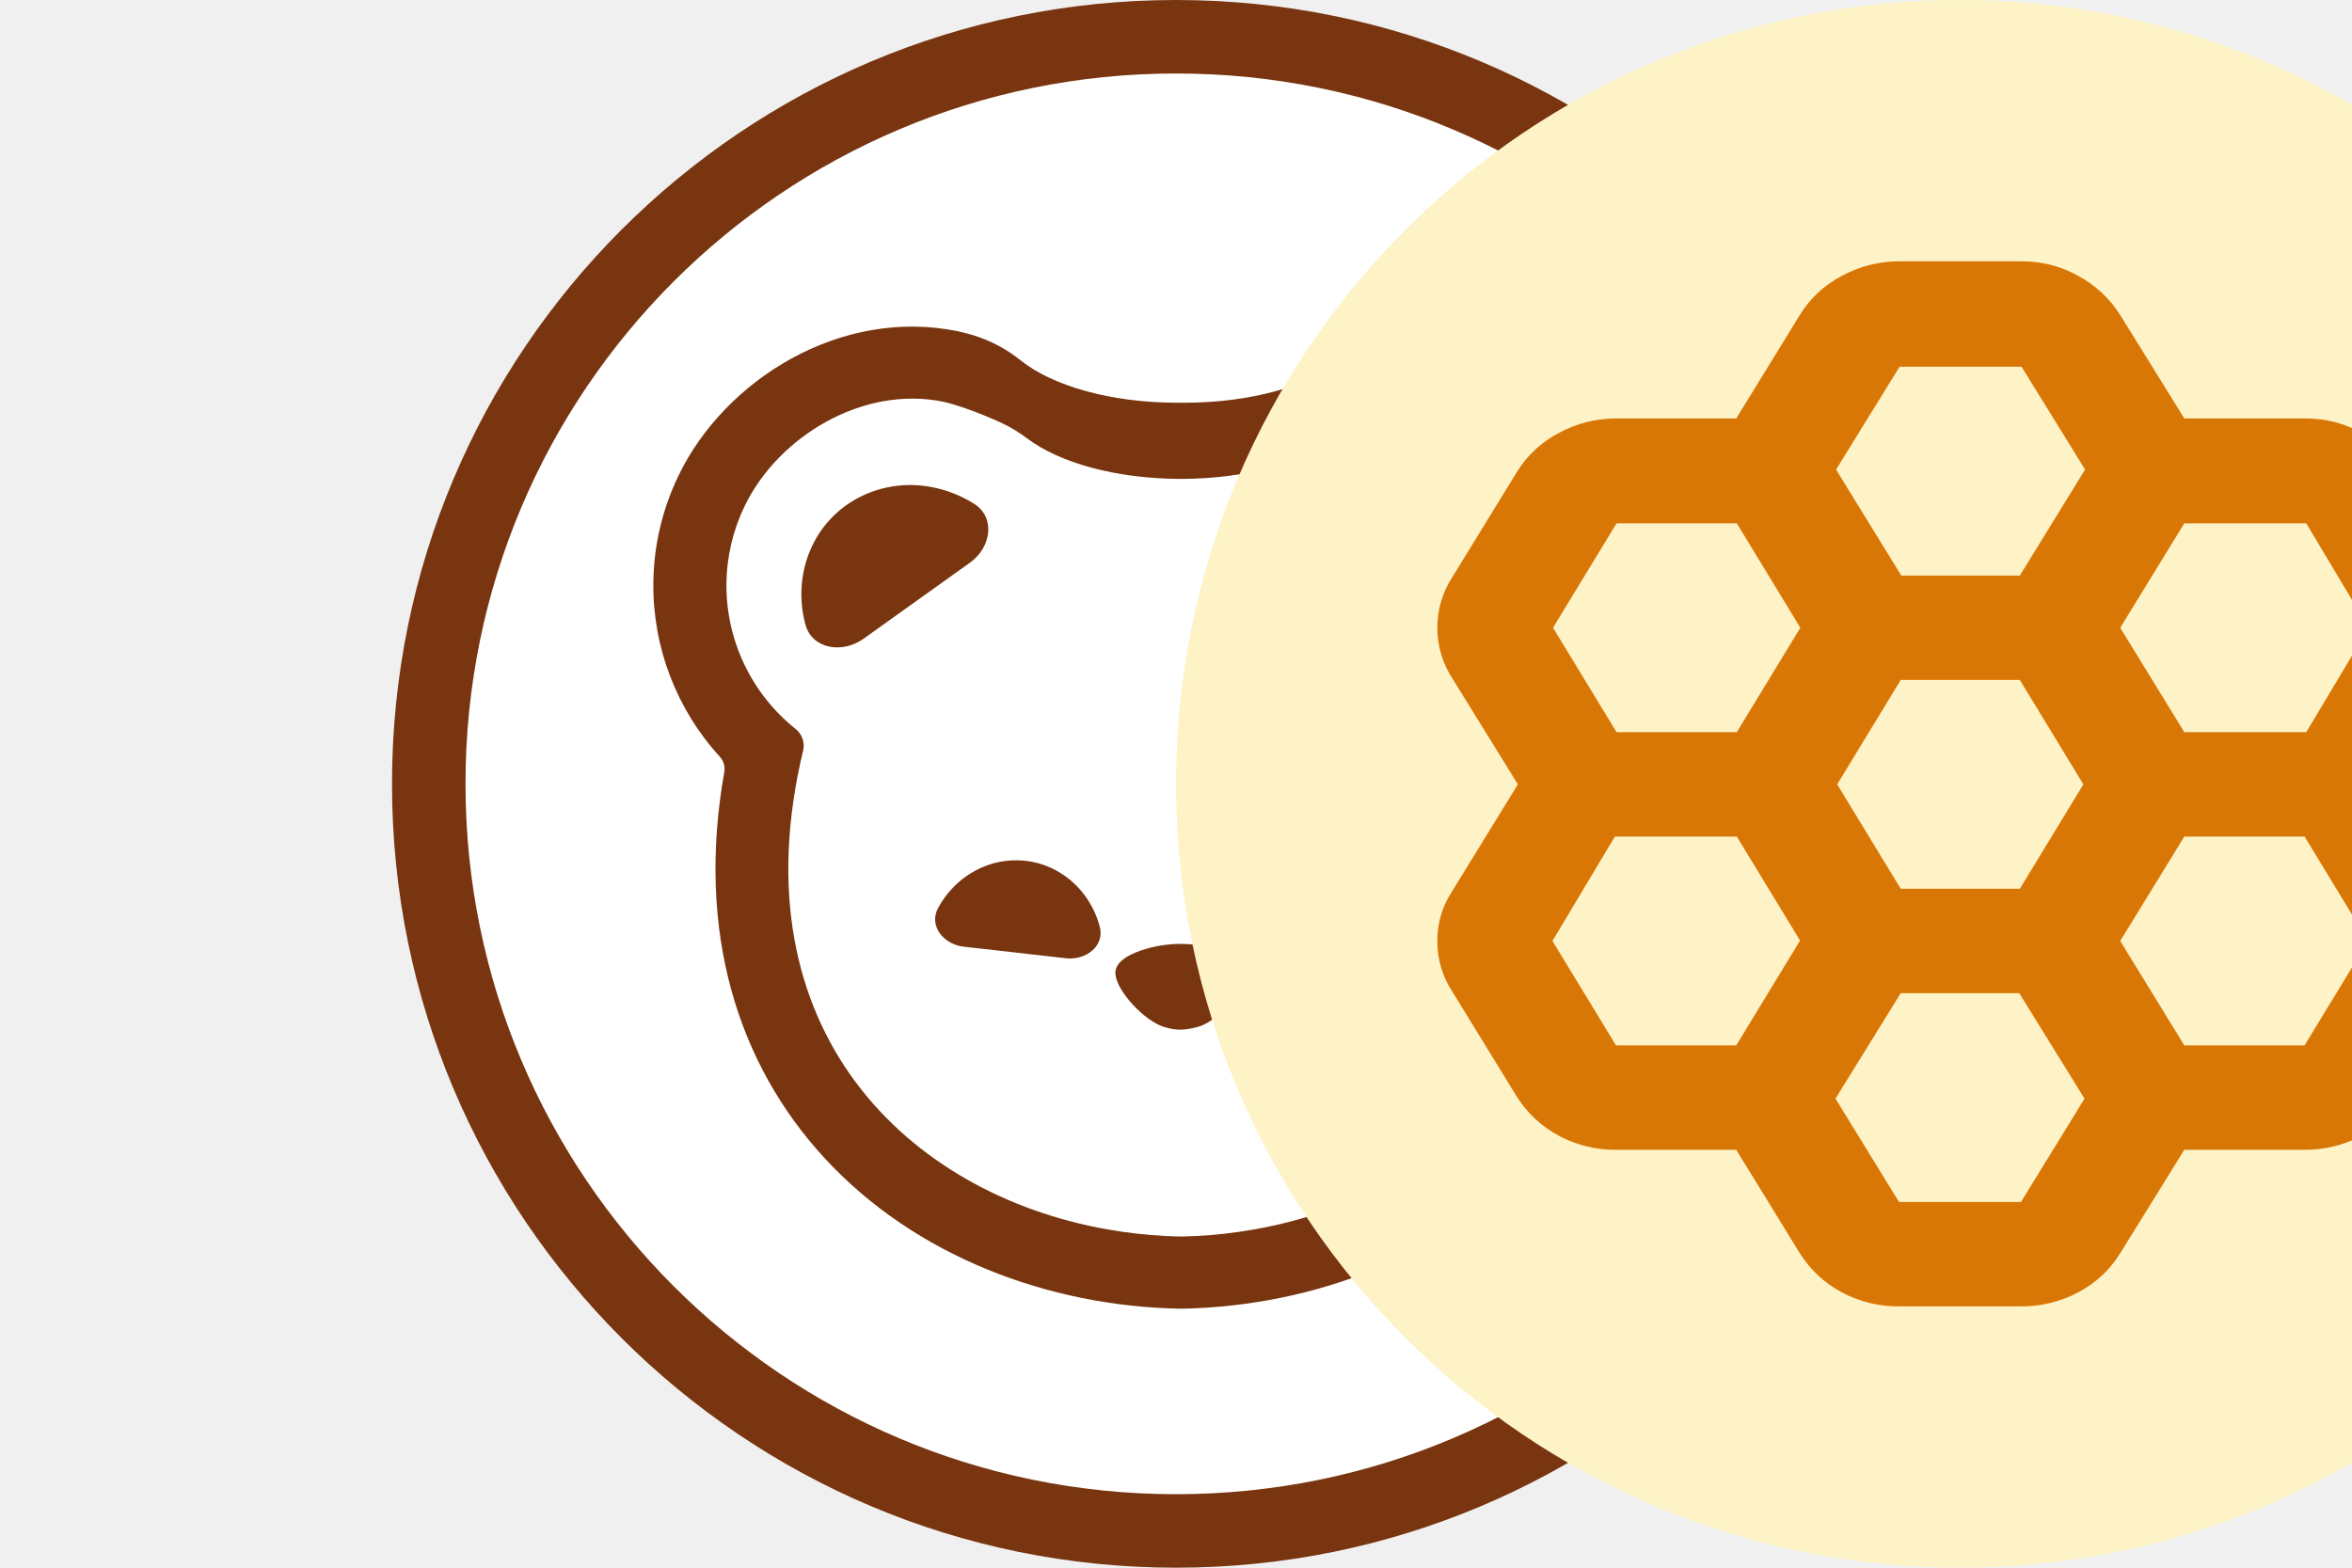
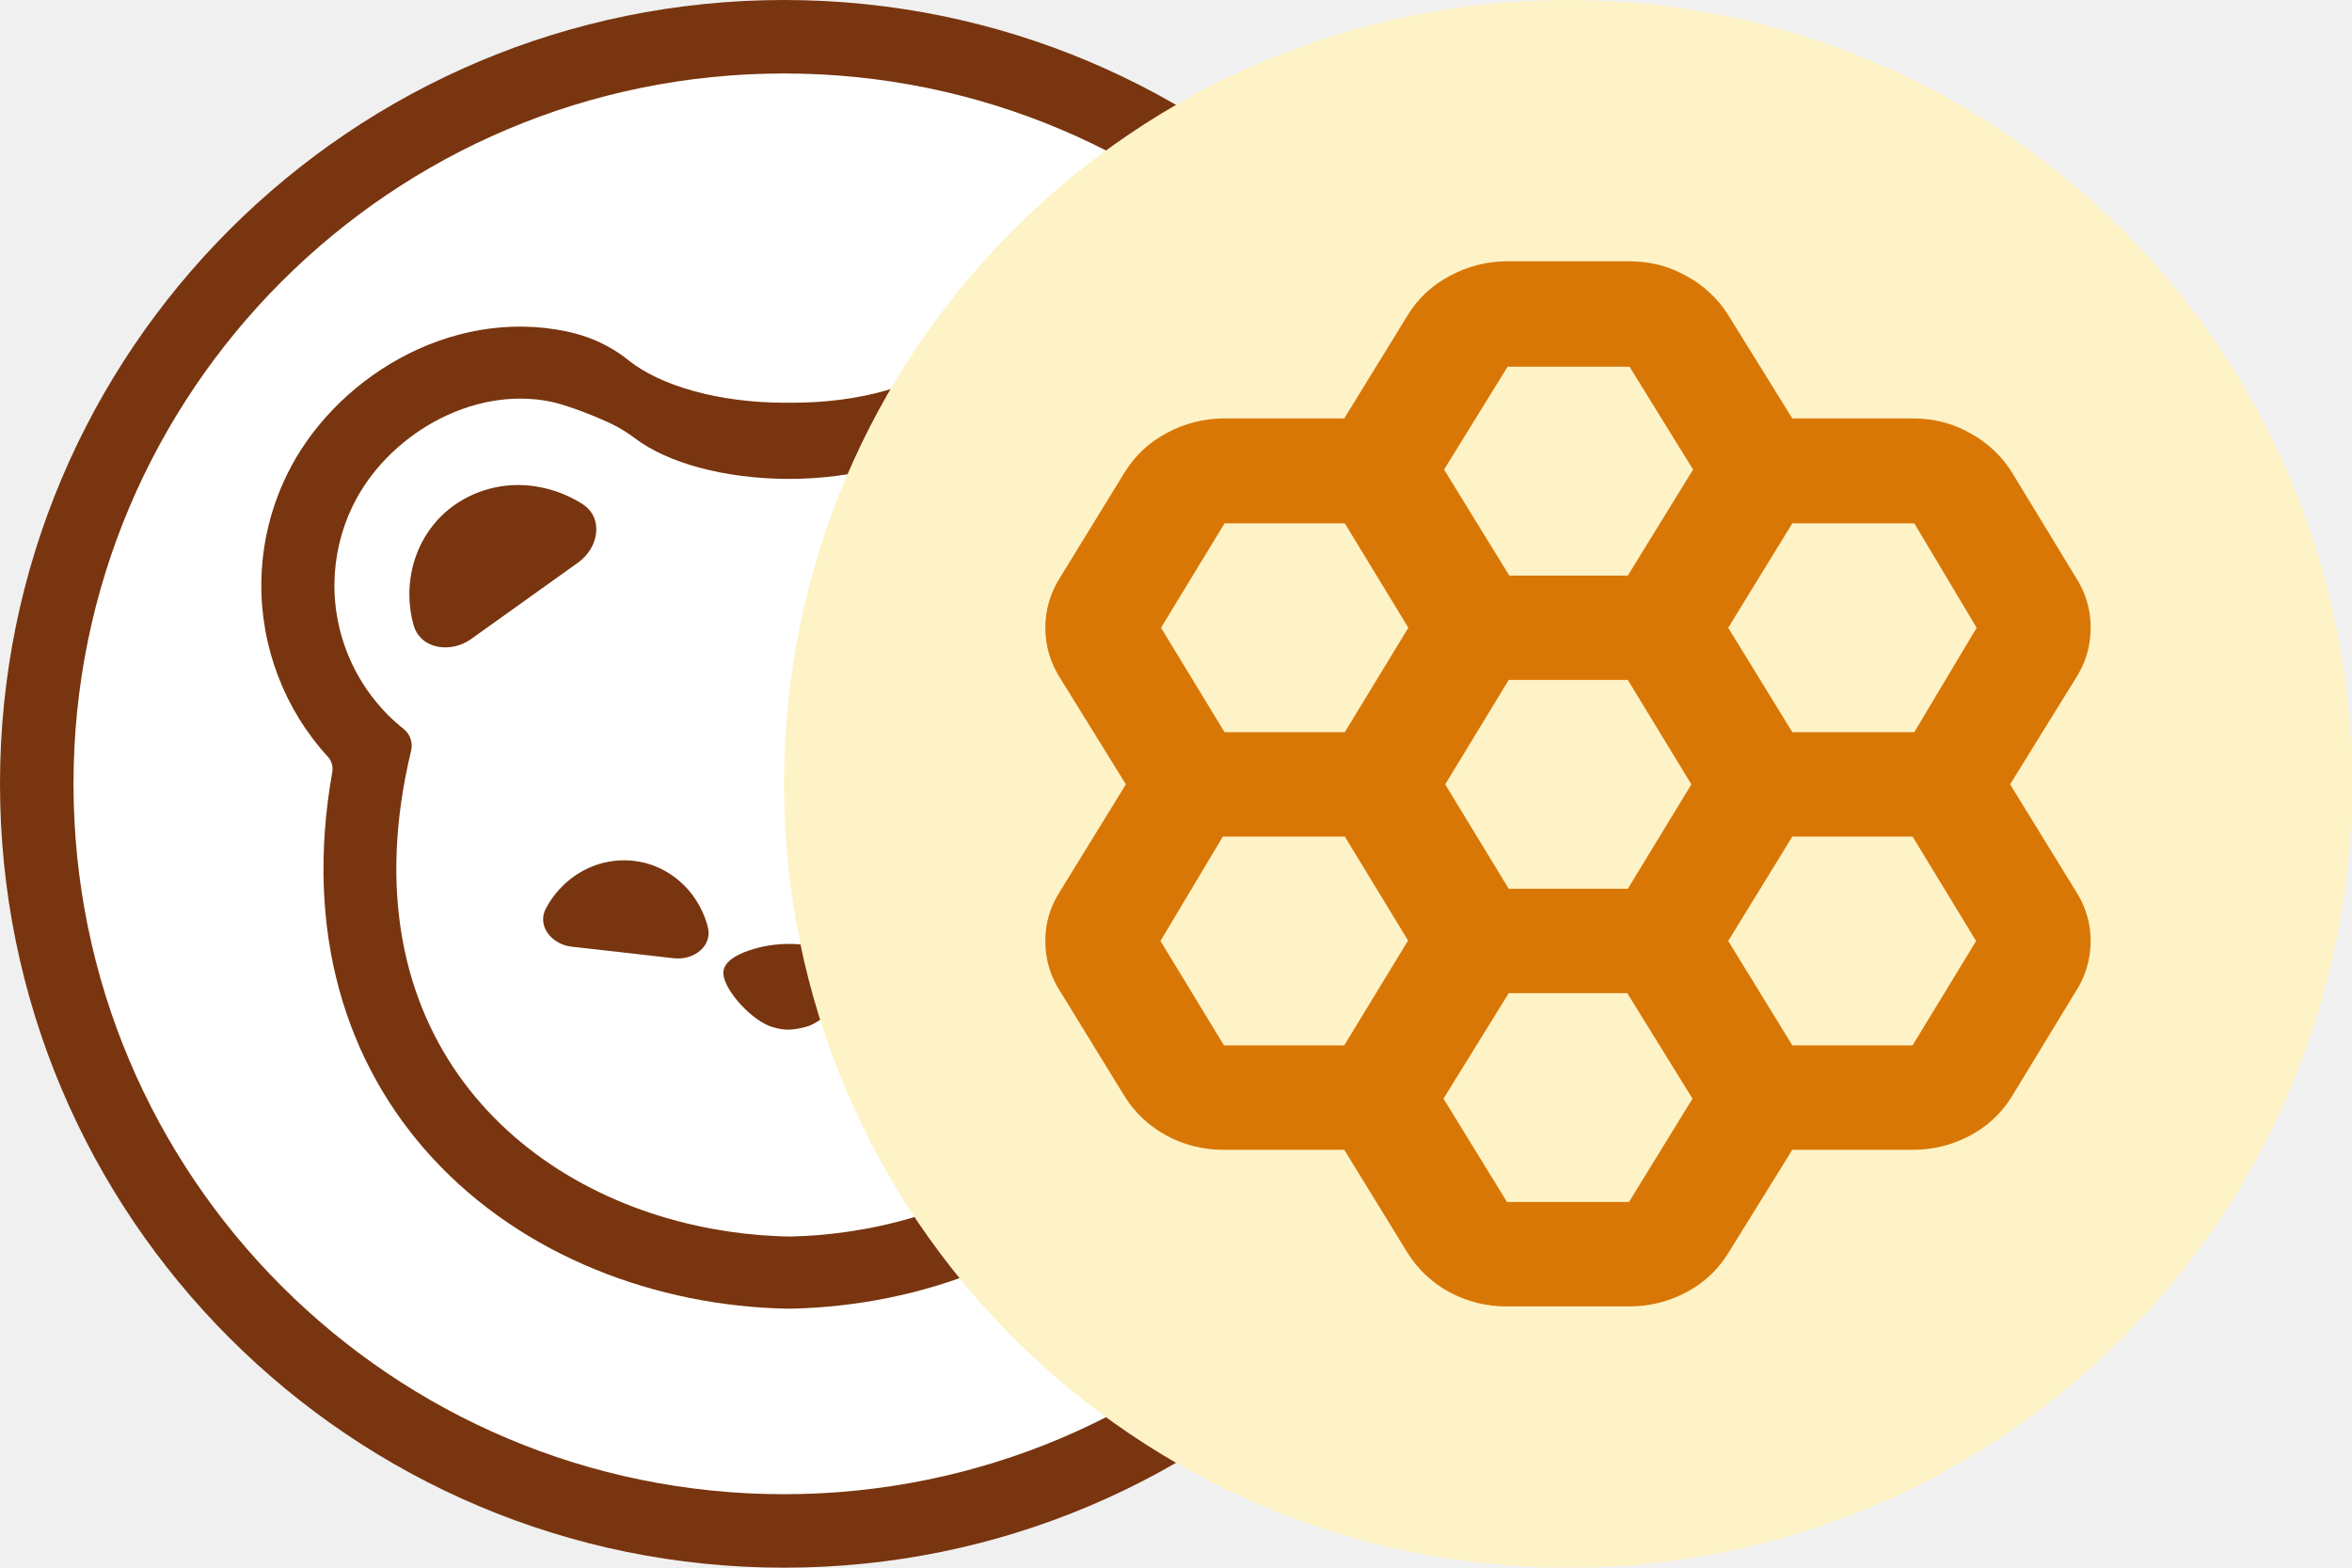
<svg xmlns="http://www.w3.org/2000/svg" viewBox="0 0 192 128">
-   <svg viewBox="0 0 128 128">
-     <circle cx="64" cy="64" r="64" fill="#78350F" />
-     <circle cx="64" cy="64" r="58" fill="#fff" />
-     <path fill="#78350F" d="M47.52 41.136a10 10 0 0 0-3.486-1.37 9.2 9.2 0 0 0-3.668.042 9 9 0 0 0-3.288 1.442 8.6 8.6 0 0 0-2.414 2.634 9 9 0 0 0-1.168 3.424 9.4 9.4 0 0 0 .252 3.682c.538 2.012 3.024 2.396 4.732 1.172l4.352-3.112 4.364-3.12c1.706-1.226 2.104-3.674.324-4.794m46.014 2.748a8.66 8.66 0 0 0-5.702-4.076 9.2 9.2 0 0 0-3.668-.04 10 10 0 0 0-3.488 1.368c-1.78 1.12-1.38 3.568.326 4.792l4.364 3.122 4.352 3.112c1.708 1.224 4.194.84 4.732-1.172a9.4 9.4 0 0 0 .252-3.682 9 9 0 0 0-1.168-3.424M67.63 77.598a10.16 10.16 0 0 0-6.47 0c-1.16.394-2.172 1.006-2.108 1.928.116 1.412 2.36 3.828 3.982 4.326.992.3 1.614.28 2.72 0 1.622-.416 3.878-2.914 3.984-4.326.074-.922-.95-1.532-2.108-1.928m-11.118-4.544a7.2 7.2 0 0 0-2.128-1.888 6.8 6.8 0 0 0-2.666-.88 7 7 0 0 0-2.804.258c-.906.28-1.76.736-2.508 1.36a7.6 7.6 0 0 0-1.834 2.25c-.77 1.44.454 2.956 2.098 3.142l4.152.468 4.184.476c1.644.188 3.192-1.006 2.77-2.582a7.6 7.6 0 0 0-1.264-2.604m25.736-1.298a7.4 7.4 0 0 0-2.51-1.36 7 7 0 0 0-2.802-.258 6.8 6.8 0 0 0-2.666.882 7.2 7.2 0 0 0-2.13 1.888 7.5 7.5 0 0 0-1.264 2.604c-.42 1.576 1.128 2.77 2.76 2.582l4.186-.476 4.16-.468c1.646-.186 2.868-1.7 2.1-3.142a7.8 7.8 0 0 0-1.834-2.252" />
-     <path fill="#78350F" d="M102.018 61.8a20.7 20.7 0 0 0 5.438-14.22 20.6 20.6 0 0 0-2.076-8.788c-3.732-7.718-13.174-13.744-22.838-11.732q-.59.13-1.168.302a11.6 11.6 0 0 0-3.92 2.08c-2.582 2.06-7.326 3.44-12.752 3.44h-.616c-5.424 0-10.168-1.384-12.75-3.444a11.6 11.6 0 0 0-3.922-2.078 16 16 0 0 0-1.168-.302c-9.662-2.012-19.104 4.014-22.836 11.732a20.6 20.6 0 0 0-2.076 8.786 20.72 20.72 0 0 0 5.44 14.222 1.46 1.46 0 0 1 .356 1.204c-2.328 13.1 1.108 23.88 8.18 31.554 7.428 8.06 18.324 12.076 28.894 12.294h.382c10.568-.218 21.466-4.232 28.894-12.292 7.072-7.676 10.508-18.454 8.18-31.556a1.45 1.45 0 0 1 .356-1.204zm-6.186-2.272a1.74 1.74 0 0 0-.6 1.764c5.49 22.872-8.62 36.224-24.83 39.086h-.01a38 38 0 0 1-4.732.54c-.094 0-.2.01-.294.01-.296.02-.6.02-.896.032h-.074l-.02-.002h-.054c-.296-.01-.6-.01-.896-.03-.094 0-.2-.012-.296-.012a38 38 0 0 1-4.73-.54h-.012C42.18 97.516 28.068 84.164 33.56 61.29a1.74 1.74 0 0 0-.6-1.762 15 15 0 0 1-5.66-11.9 14.9 14.9 0 0 1 1.486-6.306c2.76-5.716 9.706-9.876 16.23-8.516.764.156 2.812.82 4.808 1.756.724.34 1.404.764 2.04 1.244 2.616 1.976 7.25 3.29 12.532 3.296 5.284-.004 9.92-1.32 12.534-3.294.636-.48 1.314-.904 2.04-1.244 1.994-.936 4.042-1.6 4.808-1.758 6.522-1.36 13.468 2.8 16.23 8.518a14.9 14.9 0 0 1 1.484 6.306 15 15 0 0 1-5.66 11.898" />
-   </svg>
-   <svg x="64" viewBox="0 0 128 128">
-     <circle cx="64" cy="64" r="64" fill="#FEF3C7" />
-     <path fill="#D97706" d="M45.734 93.88h-9.816a9.7 9.7 0 0 1-4.676-1.152 9.14 9.14 0 0 1-3.426-3.196l-5.232-8.524a7.4 7.4 0 0 1-1.25-4.178c0-1.534.416-2.856 1.25-4.134l5.324-8.654-5.324-8.61a7.54 7.54 0 0 1-1.25-4.176c0-1.492.416-2.9 1.25-4.178l5.232-8.524a8.8 8.8 0 0 1 3.426-3.198 9.8 9.8 0 0 1 4.676-1.192h9.816l5.186-8.44a8.8 8.8 0 0 1 3.426-3.196 9.8 9.8 0 0 1 4.676-1.194h9.956c1.712 0 3.24.384 4.676 1.194a9.14 9.14 0 0 1 3.426 3.196l5.232 8.44h9.816c1.714 0 3.24.382 4.676 1.192a9.14 9.14 0 0 1 3.426 3.198l5.186 8.524c.834 1.28 1.25 2.644 1.25 4.178s-.416 2.898-1.25 4.176l-5.324 8.61 5.324 8.654c.834 1.28 1.25 2.642 1.25 4.134a7.53 7.53 0 0 1-1.25 4.178l-5.186 8.524a8.8 8.8 0 0 1-3.426 3.196 9.8 9.8 0 0 1-4.676 1.152h-9.816l-5.232 8.44a8.8 8.8 0 0 1-3.426 3.196 9.8 9.8 0 0 1-4.676 1.15H59.02a9.7 9.7 0 0 1-4.676-1.15 9.14 9.14 0 0 1-3.426-3.196zm36.578-34.1h9.954l5.094-8.524-5.094-8.526h-9.954l-5.232 8.526zm-23.15 12.788h9.722l5.186-8.526-5.186-8.524h-9.722l-5.186 8.524zm0-25.574h9.722l5.326-8.654-5.186-8.396h-9.956l-5.184 8.396 5.324 8.654zm-8.196 4.26L45.78 42.73h-9.816l-5.186 8.526 5.186 8.524h9.816zm0 25.576-5.186-8.524h-9.954l-5.094 8.524 5.186 8.524h9.816l5.186-8.524zm8.196 4.262-5.326 8.61 5.186 8.44h9.956l5.186-8.44-5.326-8.61h-9.722zm23.15 4.262h9.816l5.186-8.524-5.186-8.524h-9.816L77.08 76.83z" />
-   </svg>
+   <circle cx="64" cy="64" r="64" fill="#78350F" />
+   <circle cx="64" cy="64" r="58" fill="#fff" />
+   <path fill="#78350F" d="M47.52 41.136a10 10 0 0 0-3.486-1.37 9.2 9.2 0 0 0-3.668.042 9 9 0 0 0-3.288 1.442 8.6 8.6 0 0 0-2.414 2.634 9 9 0 0 0-1.168 3.424 9.4 9.4 0 0 0 .252 3.682c.538 2.012 3.024 2.396 4.732 1.172l4.352-3.112 4.364-3.12c1.706-1.226 2.104-3.674.324-4.794m46.014 2.748a8.66 8.66 0 0 0-5.702-4.076 9.2 9.2 0 0 0-3.668-.04 10 10 0 0 0-3.488 1.368c-1.78 1.12-1.38 3.568.326 4.792l4.364 3.122 4.352 3.112c1.708 1.224 4.194.84 4.732-1.172a9.4 9.4 0 0 0 .252-3.682 9 9 0 0 0-1.168-3.424M67.63 77.598a10.16 10.16 0 0 0-6.47 0c-1.16.394-2.172 1.006-2.108 1.928.116 1.412 2.36 3.828 3.982 4.326.992.3 1.614.28 2.72 0 1.622-.416 3.878-2.914 3.984-4.326.074-.922-.95-1.532-2.108-1.928m-11.118-4.544a7.2 7.2 0 0 0-2.128-1.888 6.8 6.8 0 0 0-2.666-.88 7 7 0 0 0-2.804.258c-.906.28-1.76.736-2.508 1.36a7.6 7.6 0 0 0-1.834 2.25c-.77 1.44.454 2.956 2.098 3.142l4.152.468 4.184.476c1.644.188 3.192-1.006 2.77-2.582a7.6 7.6 0 0 0-1.264-2.604m25.736-1.298a7.4 7.4 0 0 0-2.51-1.36 7 7 0 0 0-2.802-.258 6.8 6.8 0 0 0-2.666.882 7.2 7.2 0 0 0-2.13 1.888 7.5 7.5 0 0 0-1.264 2.604c-.42 1.576 1.128 2.77 2.76 2.582l4.186-.476 4.16-.468c1.646-.186 2.868-1.7 2.1-3.142a7.8 7.8 0 0 0-1.834-2.252" />
+   <path fill="#78350F" d="M102.018 61.8a20.7 20.7 0 0 0 5.438-14.22 20.6 20.6 0 0 0-2.076-8.788c-3.732-7.718-13.174-13.744-22.838-11.732q-.59.13-1.168.302a11.6 11.6 0 0 0-3.92 2.08c-2.582 2.06-7.326 3.44-12.752 3.44h-.616c-5.424 0-10.168-1.384-12.75-3.444a11.6 11.6 0 0 0-3.922-2.078 16 16 0 0 0-1.168-.302c-9.662-2.012-19.104 4.014-22.836 11.732a20.6 20.6 0 0 0-2.076 8.786 20.72 20.72 0 0 0 5.44 14.222 1.46 1.46 0 0 1 .356 1.204c-2.328 13.1 1.108 23.88 8.18 31.554 7.428 8.06 18.324 12.076 28.894 12.294h.382c10.568-.218 21.466-4.232 28.894-12.292 7.072-7.676 10.508-18.454 8.18-31.556a1.45 1.45 0 0 1 .356-1.204zm-6.186-2.272a1.74 1.74 0 0 0-.6 1.764c5.49 22.872-8.62 36.224-24.83 39.086h-.01a38 38 0 0 1-4.732.54c-.094 0-.2.01-.294.01-.296.02-.6.02-.896.032h-.074l-.02-.002h-.054c-.296-.01-.6-.01-.896-.03-.094 0-.2-.012-.296-.012a38 38 0 0 1-4.73-.54h-.012C42.18 97.516 28.068 84.164 33.56 61.29a1.74 1.74 0 0 0-.6-1.762 15 15 0 0 1-5.66-11.9 14.9 14.9 0 0 1 1.486-6.306c2.76-5.716 9.706-9.876 16.23-8.516.764.156 2.812.82 4.808 1.756.724.34 1.404.764 2.04 1.244 2.616 1.976 7.25 3.29 12.532 3.296 5.284-.004 9.92-1.32 12.534-3.294.636-.48 1.314-.904 2.04-1.244 1.994-.936 4.042-1.6 4.808-1.758 6.522-1.36 13.468 2.8 16.23 8.518a14.9 14.9 0 0 1 1.484 6.306 15 15 0 0 1-5.66 11.898" />
+   <circle cx="64" cy="64" r="64" fill="#FEF3C7" transform="translate(64)" />
+   <path fill="#D97706" d="M109.734 93.88h-9.816a9.7 9.7 0 0 1-4.676-1.152 9.14 9.14 0 0 1-3.426-3.196l-5.232-8.524a7.4 7.4 0 0 1-1.25-4.178c0-1.534.416-2.856 1.25-4.134l5.324-8.654-5.324-8.61a7.54 7.54 0 0 1-1.25-4.176c0-1.492.416-2.9 1.25-4.178l5.232-8.524a8.8 8.8 0 0 1 3.426-3.198 9.8 9.8 0 0 1 4.676-1.192h9.816l5.186-8.44a8.8 8.8 0 0 1 3.426-3.196 9.8 9.8 0 0 1 4.676-1.194h9.956c1.712 0 3.24.384 4.676 1.194a9.14 9.14 0 0 1 3.426 3.196l5.232 8.44h9.816c1.714 0 3.24.382 4.676 1.192a9.14 9.14 0 0 1 3.426 3.198l5.186 8.524c.834 1.28 1.25 2.644 1.25 4.178s-.416 2.898-1.25 4.176l-5.324 8.61 5.324 8.654c.834 1.28 1.25 2.642 1.25 4.134a7.53 7.53 0 0 1-1.25 4.178l-5.186 8.524a8.8 8.8 0 0 1-3.426 3.196 9.8 9.8 0 0 1-4.676 1.152h-9.816l-5.232 8.44a8.8 8.8 0 0 1-3.426 3.196 9.8 9.8 0 0 1-4.676 1.15h-9.958a9.7 9.7 0 0 1-4.676-1.15 9.14 9.14 0 0 1-3.426-3.196zm36.578-34.1h9.954l5.094-8.524-5.094-8.526h-9.954l-5.232 8.526zm-23.15 12.788h9.722l5.186-8.526-5.186-8.524h-9.722l-5.186 8.524zm0-25.574h9.722l5.326-8.654-5.186-8.396h-9.956l-5.184 8.396 5.324 8.654zm-8.196 4.26-5.186-8.524h-9.816l-5.186 8.526 5.186 8.524h9.816zm0 25.576-5.186-8.524h-9.954l-5.094 8.524 5.186 8.524h9.816l5.186-8.524zm8.196 4.262-5.326 8.61 5.186 8.44h9.956l5.186-8.44-5.326-8.61h-9.722zm23.15 4.262h9.816l5.186-8.524-5.186-8.524h-9.816l-5.232 8.524z" />
</svg>
